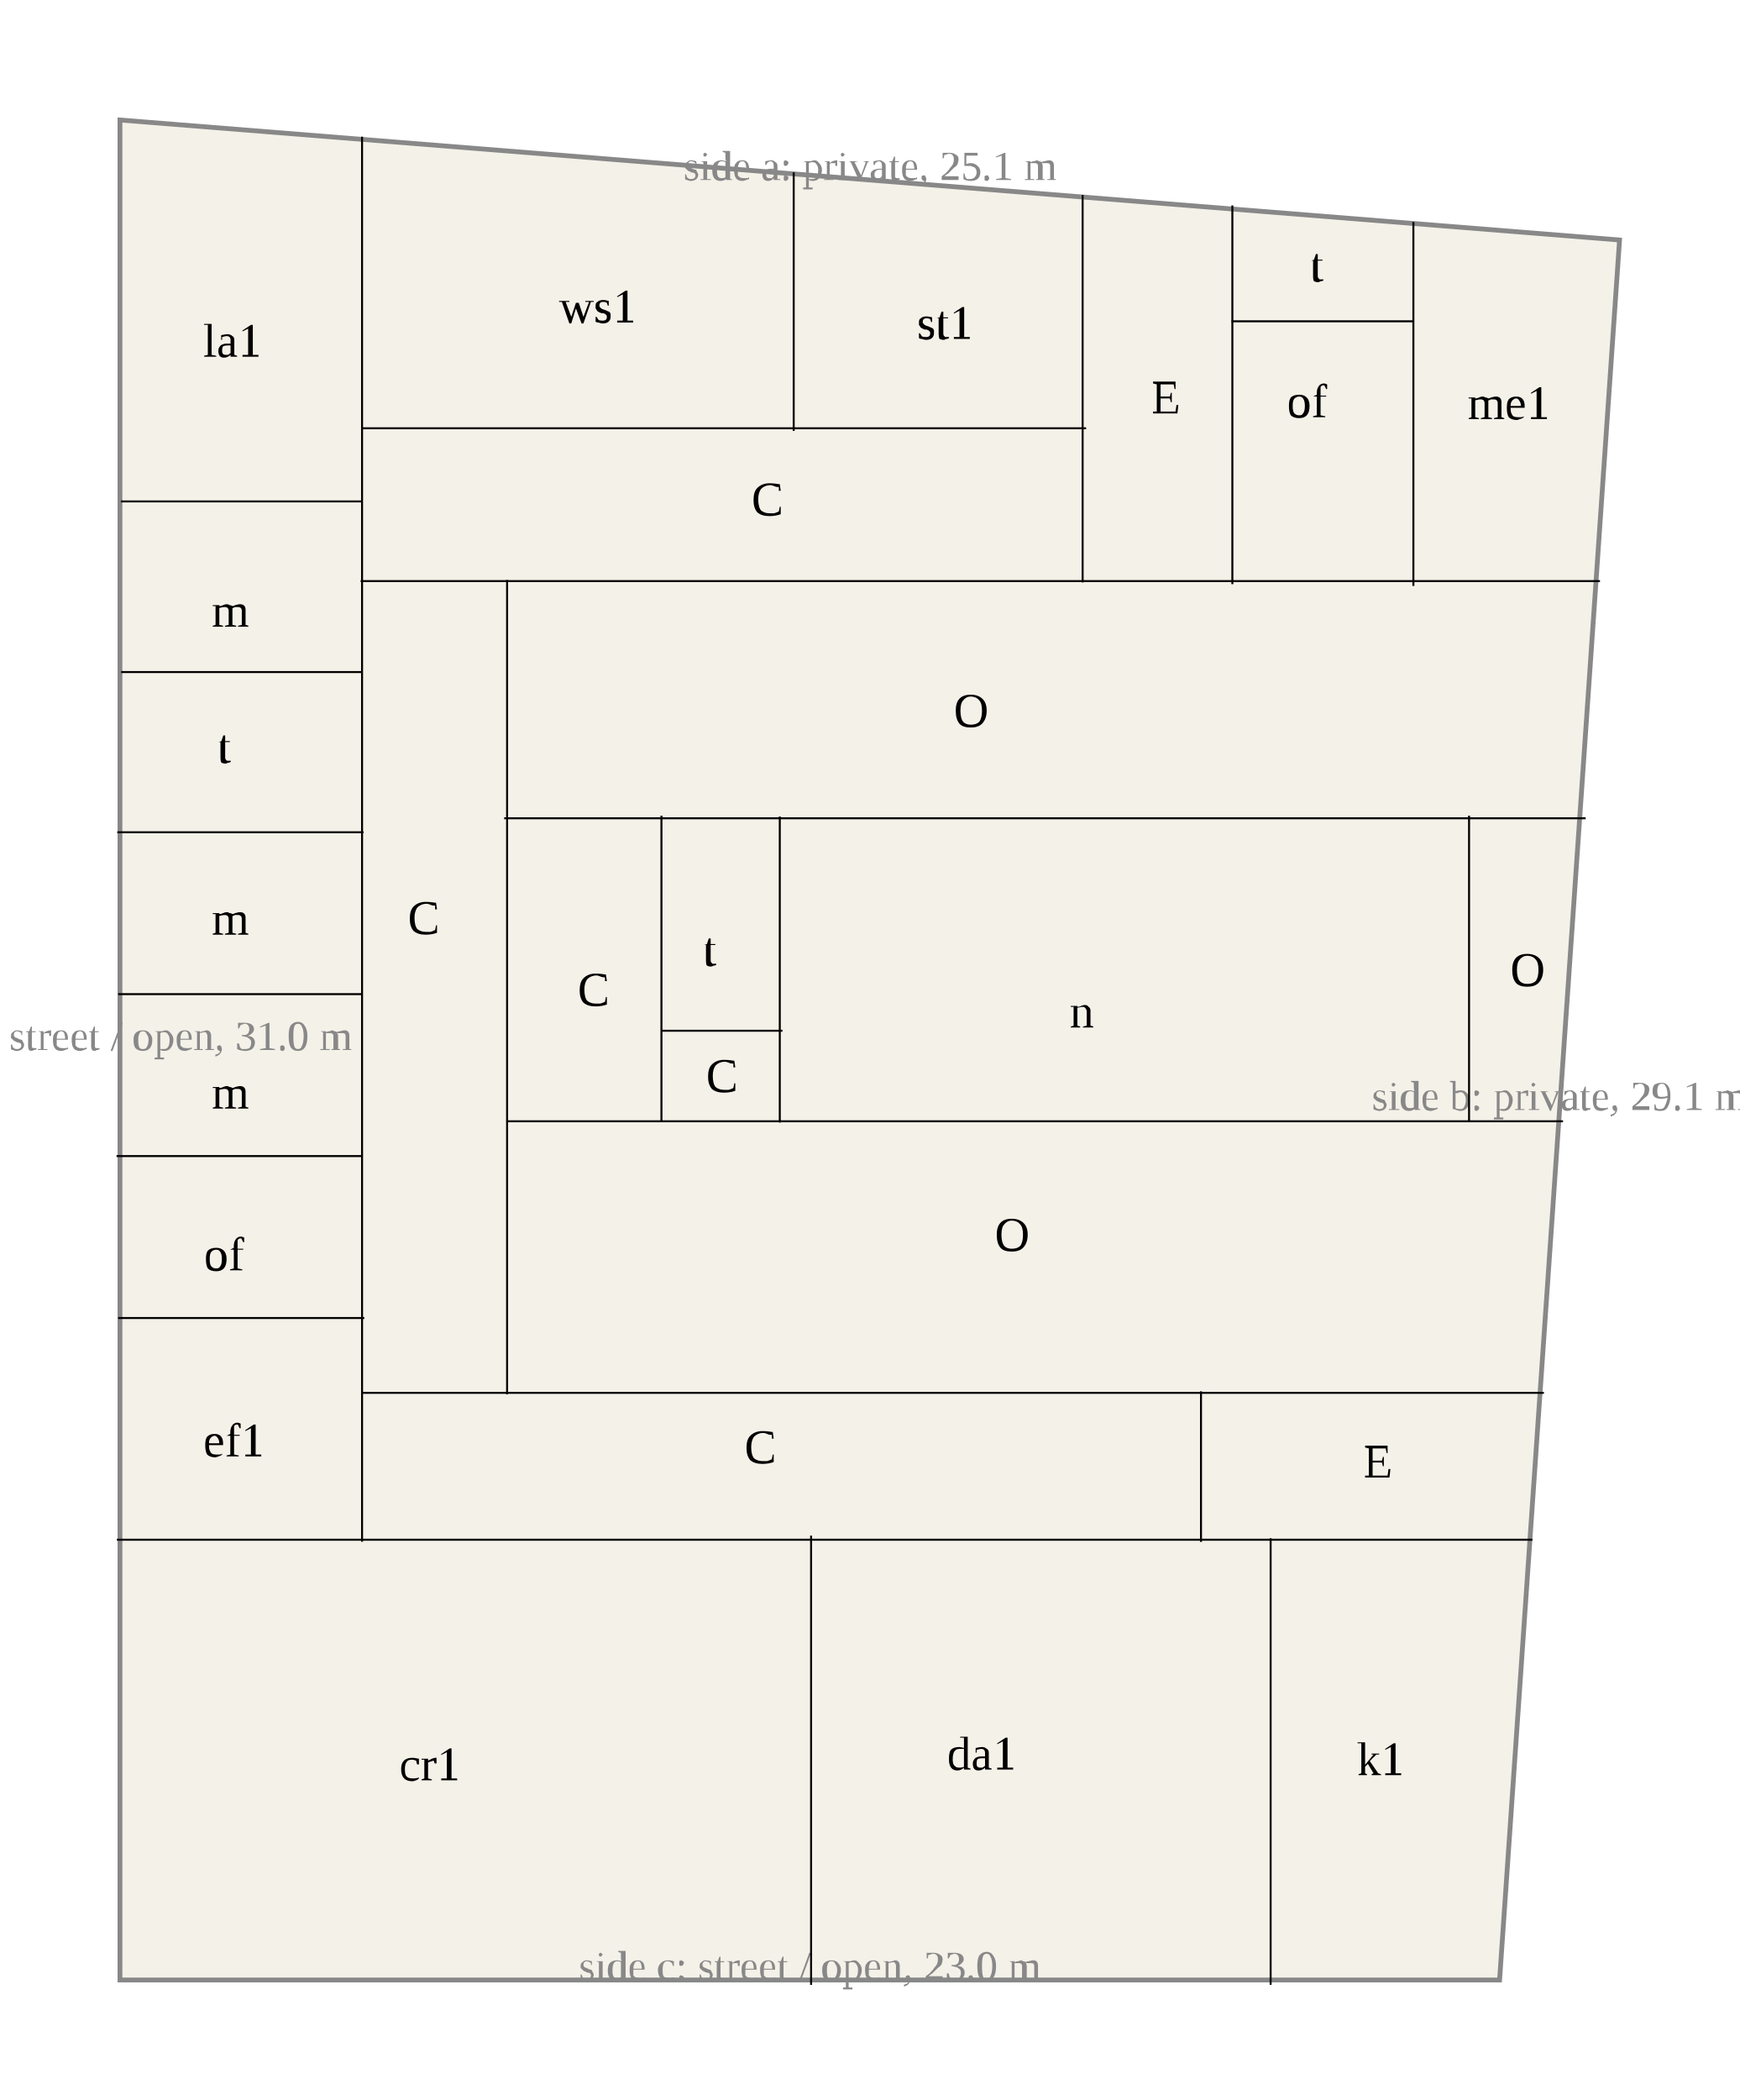
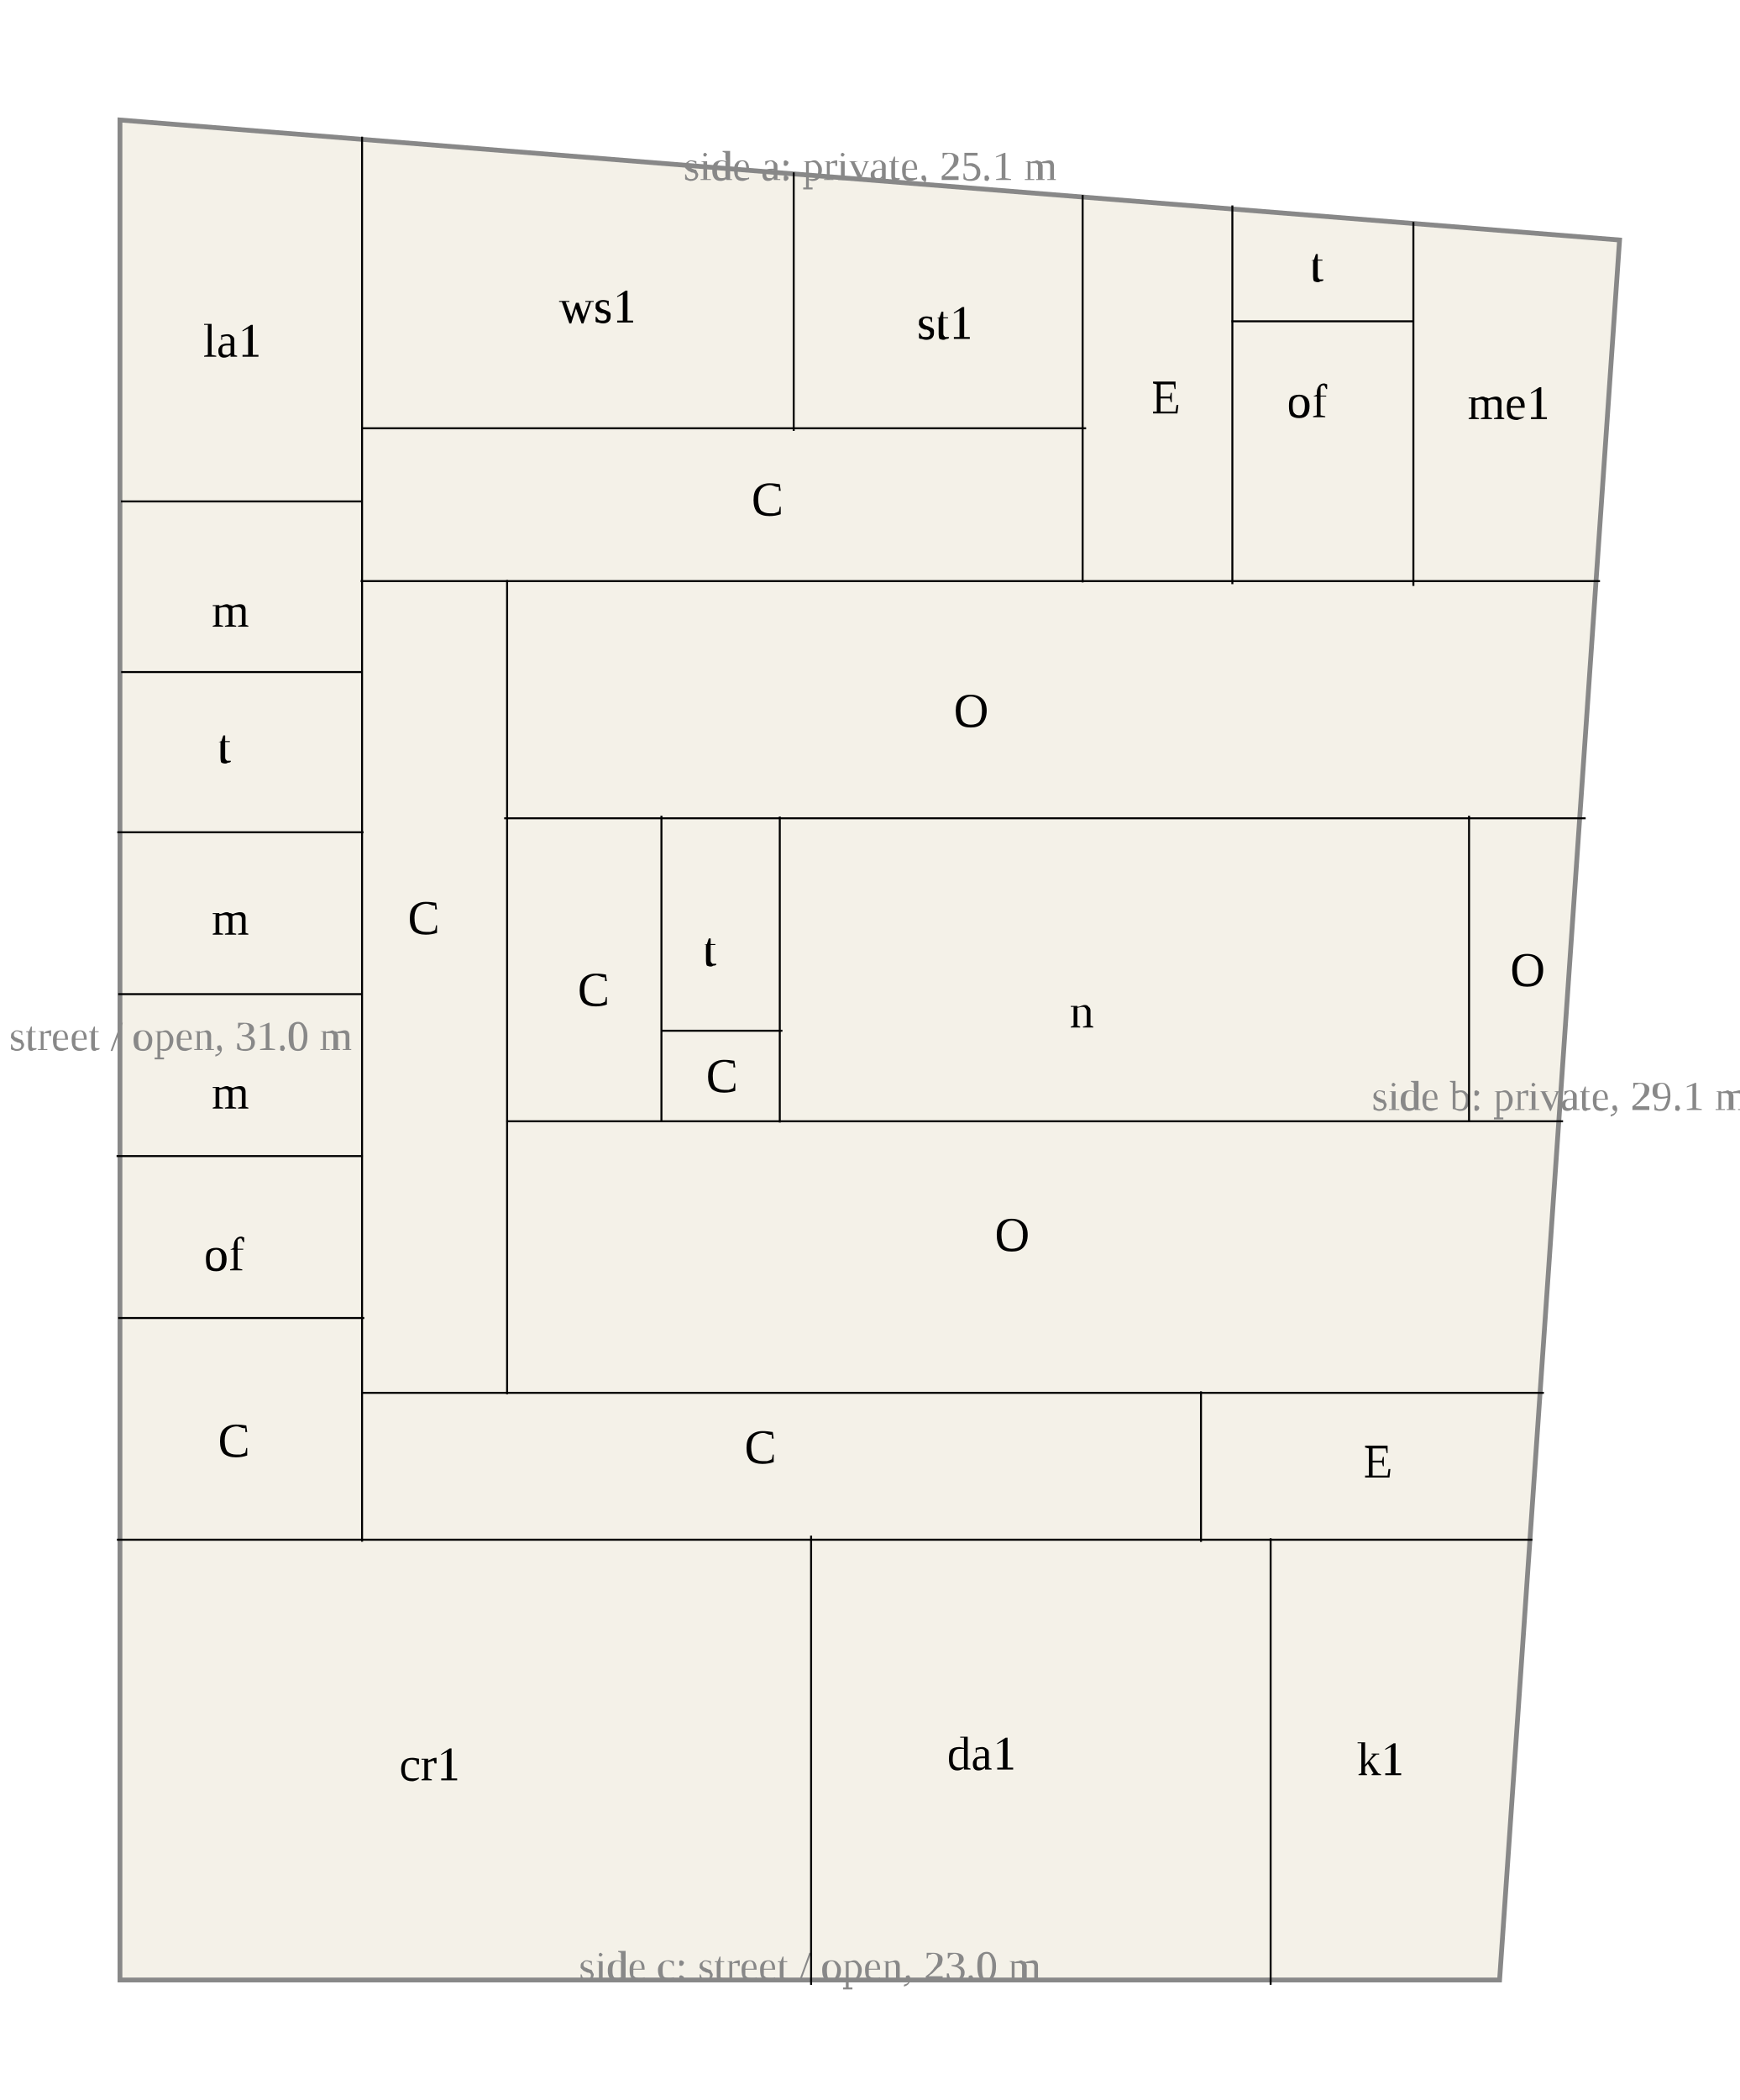
<svg xmlns="http://www.w3.org/2000/svg" width="870" height="1050" viewBox="-2.00 -2.00 29.00 35.00" version="1.1" id="svg20" xml:space="preserve">
  <defs id="defs20">
    <marker id="DistanceX" orient="auto" refX="0.0" refY="0.0" style="overflow:visible">
      <path d="M 3,-3 L -3,3 M 0,-5 L  0,5" style="stroke:#000000; stroke-width:0.5" id="path1" />
    </marker>
    <pattern id="Hatch" patternUnits="userSpaceOnUse" width="8" height="8" x="0" y="0">
      <path d="M8 4 l-4,4" stroke="#000000" stroke-width="0.25" linecap="square" id="path2" />
      <path d="M6 2 l-4,4" stroke="#000000" stroke-width="0.25" linecap="square" id="path3" />
      <path d="M4 0 l-4,4" stroke="#000000" stroke-width="0.25" linecap="square" id="path4" />
    </pattern>
    <symbol id="*Model_Space" />
    <symbol id="*Paper_Space" />
  </defs>
  <g id="g4">
    <polygon points="0.000,0.000 25.000,2.000 23.000,31.000 0.000,31.000" fill="#f4f1e8" stroke="#888" stroke-width="0.08" id="polygon1" />
    <text x="12.50" y="1.00" font-size="0.7" fill="#888" text-anchor="middle" id="text1">side a: private, 25.1 m</text>
    <text x="24.00" y="16.50" font-size="0.7" fill="#888" text-anchor="middle" id="text2">side b: private, 29.1 m</text>
    <text x="11.50" y="31.00" font-size="0.7" fill="#888" text-anchor="middle" id="text3">side c: street / open, 23.0 m</text>
    <text x="0.00" y="15.50" font-size="0.7" fill="#888" text-anchor="middle" id="text4">side d: street / open, 31.0 m</text>
  </g>
  <g id="g11" style="display:inline">
    <text x="14.876" y="18.846" font-size="0.8px" text-anchor="middle" id="text7">O</text>
    <text x="10.797" y="6.584" font-size="0.8px" text-anchor="middle" id="text8">C</text>
    <text x="10.681" y="22.384" font-size="0.8px" text-anchor="middle" id="text9">C</text>
    <text x="20.969" y="22.626" font-size="0.8px" text-anchor="middle" id="text10">E</text>
    <text x="14.189" y="10.112" font-size="0.8px" text-anchor="middle" id="text11">O</text>
    <path style="fill:none;stroke:#000000;stroke-width:0.033px;stroke-linecap:butt;stroke-linejoin:miter;stroke-opacity:1" d="m 23.547,23.662 c -7.866,0 -15.732,0 -23.598,0" id="path31" />
    <path style="fill:none;stroke:#000000;stroke-width:0.033px;stroke-linecap:butt;stroke-linejoin:miter;stroke-opacity:1" d="M 4.036,0.278 V 23.695" id="path32" />
    <path style="fill:none;stroke:#000000;stroke-width:0.033px;stroke-linecap:butt;stroke-linejoin:miter;stroke-opacity:1" d="M 23.739,21.214 H 4.036" id="path33" />
    <path style="fill:none;stroke:#000000;stroke-width:0.033px;stroke-linecap:butt;stroke-linejoin:miter;stroke-opacity:1" d="M 24.674,7.685 H 4.012" id="path34" />
    <path style="fill:none;stroke:#000000;stroke-width:0.033px;stroke-linecap:butt;stroke-linejoin:miter;stroke-opacity:1" d="M 6.454,7.667 V 21.238" id="path35" />
    <path style="fill:none;stroke:#000000;stroke-width:0.033px;stroke-linecap:butt;stroke-linejoin:miter;stroke-opacity:1" d="M 24.435,11.638 H 6.405" id="path36" />
    <path style="fill:none;stroke:#000000;stroke-width:0.033px;stroke-linecap:butt;stroke-linejoin:miter;stroke-opacity:1" d="M 24.058,16.688 H 6.441" id="path37" />
    <path style="fill:none;stroke:#000000;stroke-width:0.033px;stroke-linecap:butt;stroke-linejoin:miter;stroke-opacity:1" d="M 4.073,19.967 H -0.03" id="path38" />
    <path style="fill:none;stroke:#000000;stroke-width:0.033px;stroke-linecap:butt;stroke-linejoin:miter;stroke-opacity:1" d="M 4.049,17.268 H -0.057" id="path39" />
    <path style="fill:none;stroke:#000000;stroke-width:0.033px;stroke-linecap:butt;stroke-linejoin:miter;stroke-opacity:1" d="M 4.045,14.569 H -0.03" id="path40" />
    <path style="fill:none;stroke:#000000;stroke-width:0.033px;stroke-linecap:butt;stroke-linejoin:miter;stroke-opacity:1" d="M 4.06,11.871 H -0.045" id="path41" />
    <path style="fill:none;stroke:#000000;stroke-width:0.033px;stroke-linecap:butt;stroke-linejoin:miter;stroke-opacity:1" d="M 4.04,9.201 H 0.02" id="path42" />
    <path style="fill:none;stroke:#000000;stroke-width:0.033px;stroke-linecap:butt;stroke-linejoin:miter;stroke-opacity:1" d="M 4.041,6.357 H 0.016" id="path43" />
    <path style="fill:none;stroke:#000000;stroke-width:0.033px;stroke-linecap:butt;stroke-linejoin:miter;stroke-opacity:1" d="M 11.522,23.594 V 31.081" id="path44" />
    <path style="fill:none;stroke:#000000;stroke-width:0.033px;stroke-linecap:butt;stroke-linejoin:miter;stroke-opacity:1" d="m 19.183,23.638 v 7.442" id="path45" />
    <path style="fill:none;stroke:#000000;stroke-width:0.033px;stroke-linecap:butt;stroke-linejoin:miter;stroke-opacity:1" d="m 18.022,21.189 v 2.509" id="path46" />
    <path style="fill:none;stroke:#000000;stroke-width:0.033px;stroke-linecap:butt;stroke-linejoin:miter;stroke-opacity:1" d="m 9.027,11.595 v 5.107" id="path47" />
    <path style="fill:none;stroke:#000000;stroke-width:0.033px;stroke-linecap:butt;stroke-linejoin:miter;stroke-opacity:1" d="m 11,11.609 v 5.1" id="path48" />
    <path style="fill:none;stroke:#000000;stroke-width:0.033px;stroke-linecap:butt;stroke-linejoin:miter;stroke-opacity:1" d="m 22.491,11.595 v 5.107" id="path49" />
    <path style="fill:none;stroke:#000000;stroke-width:0.033px;stroke-linecap:butt;stroke-linejoin:miter;stroke-opacity:1" d="M 11.044,15.179 H 9.027" id="path50" />
    <path style="fill:none;stroke:#000000;stroke-width:0.033px;stroke-linecap:butt;stroke-linejoin:miter;stroke-opacity:1" d="M 16.049,1.25 V 7.707" id="path51" />
    <path style="fill:none;stroke:#000000;stroke-width:0.033px;stroke-linecap:butt;stroke-linejoin:miter;stroke-opacity:1" d="M 18.545,1.424 V 7.736" id="path52" />
    <path style="fill:none;stroke:#000000;stroke-width:0.033px;stroke-linecap:butt;stroke-linejoin:miter;stroke-opacity:1" d="M 21.563,1.7 V 7.765" id="path53" />
    <path style="fill:none;stroke:#000000;stroke-width:0.033px;stroke-linecap:butt;stroke-linejoin:miter;stroke-opacity:1" d="M 11.232,0.873 V 5.182" id="path54" />
    <path style="fill:none;stroke:#000000;stroke-width:0.033px;stroke-linecap:butt;stroke-linejoin:miter;stroke-opacity:1" d="M 16.107,5.138 H 4.036" id="path55" />
    <text x="23.47" y="14.427" font-size="0.8px" text-anchor="middle" id="text11-3">O</text>
    <text x="7.901" y="14.759" font-size="0.8px" text-anchor="middle" id="text9-7">C</text>
    <text x="9.834" y="14.092" font-size="0.8px" text-anchor="middle" id="text9-7-3">t</text>
    <text x="5.068" y="13.559" font-size="0.8px" text-anchor="middle" id="text9-6">C</text>
    <text x="17.434" y="4.892" font-size="0.8px" text-anchor="middle" id="text9-8">E</text>
    <path style="fill:none;stroke:#000000;stroke-width:0.033px;stroke-linecap:butt;stroke-linejoin:miter;stroke-opacity:1" d="M 21.576,3.355 H 18.531" id="path56" />
    <text x="10.039" y="16.192" font-size="0.8px" text-anchor="middle" id="text9-7-1">C</text>
    <text x="21.019" y="27.586" font-size="0.8px" text-anchor="middle" id="text10-2">k1</text>
    <text x="14.368" y="27.492" font-size="0.8px" text-anchor="middle" id="text10-1">da1</text>
    <text x="5.168" y="27.674" font-size="0.8px" text-anchor="middle" id="text10-1-6">cr1</text>
-     <text x="1.902" y="22.274" font-size="0.8px" text-anchor="middle" id="text10-1-9">ef1</text>
+     <text x="1.902" y="22.274" font-size="0.8px" text-anchor="middle" id="text10-1-9">C</text>
    <text x="1.735" y="19.174" font-size="0.8px" text-anchor="middle" id="text10-1-3">of</text>
    <text x="1.842" y="16.478" font-size="0.8px" text-anchor="middle" id="text10-1-3-5">m</text>
    <text x="1.842" y="13.578" font-size="0.8px" text-anchor="middle" id="text10-1-3-1">m</text>
    <text x="1.742" y="10.712" font-size="0.8px" text-anchor="middle" id="text10-1-3-6">t</text>
    <text x="1.842" y="8.445" font-size="0.8px" text-anchor="middle" id="text10-1-3-4">m</text>
    <text x="1.875" y="3.945" font-size="0.8px" text-anchor="middle" id="text10-1-3-48">la1</text>
    <text x="7.965" y="3.374" font-size="0.8px" text-anchor="middle" id="text10-1-3-48-5">ws1</text>
    <text x="13.756" y="3.65" font-size="0.8px" text-anchor="middle" id="text10-1-3-48-5-3">st1</text>
    <text x="19.79" y="4.95" font-size="0.8px" text-anchor="middle" id="text10-1-3-48-5-8">of</text>
    <text x="19.956" y="2.684" font-size="0.8px" text-anchor="middle" id="text10-1-3-48-5-7">t</text>
    <text x="23.156" y="4.984" font-size="0.8px" text-anchor="middle" id="text10-1-3-48-5-4">me1</text>
    <text x="16.037" y="15.127" font-size="0.8px" text-anchor="middle" id="text11-7" style="display:inline">n</text>
  </g>
  <g style="display:none" id="g20">
    <text x="14.876" y="18.846" font-size="0.8px" text-anchor="middle" id="text56">O</text>
    <text x="10.797" y="6.584" font-size="0.8px" text-anchor="middle" id="text57">C</text>
    <text x="10.681" y="22.384" font-size="0.8px" text-anchor="middle" id="text58">C</text>
    <text x="20.969" y="22.626" font-size="0.8px" text-anchor="middle" id="text59">E</text>
    <text x="14.189" y="10.112" font-size="0.8px" text-anchor="middle" id="text60">O</text>
    <path style="fill:none;stroke:#000000;stroke-width:0.033px;stroke-linecap:butt;stroke-linejoin:miter;stroke-opacity:1" d="m 23.547,23.662 c -7.866,0 -15.732,0 -23.598,0" id="path60" />
    <path style="fill:none;stroke:#000000;stroke-width:0.033px;stroke-linecap:butt;stroke-linejoin:miter;stroke-opacity:1" d="M 4.036,0.278 V 23.695" id="path61" />
    <path style="fill:none;stroke:#000000;stroke-width:0.033px;stroke-linecap:butt;stroke-linejoin:miter;stroke-opacity:1" d="M 23.739,21.214 H 4.036" id="path62" />
    <path style="fill:none;stroke:#000000;stroke-width:0.033px;stroke-linecap:butt;stroke-linejoin:miter;stroke-opacity:1" d="M 24.674,7.685 H 4.012" id="path63" />
    <path style="fill:none;stroke:#000000;stroke-width:0.033px;stroke-linecap:butt;stroke-linejoin:miter;stroke-opacity:1" d="M 6.454,7.667 V 21.238" id="path64" />
    <path style="fill:none;stroke:#000000;stroke-width:0.033px;stroke-linecap:butt;stroke-linejoin:miter;stroke-opacity:1" d="M 24.435,11.638 H 6.405" id="path65" />
    <path style="fill:none;stroke:#000000;stroke-width:0.033px;stroke-linecap:butt;stroke-linejoin:miter;stroke-opacity:1" d="M 24.058,16.688 H 6.441" id="path66" />
    <path style="fill:none;stroke:#000000;stroke-width:0.033px;stroke-linecap:butt;stroke-linejoin:miter;stroke-opacity:1" d="M 4.073,19.967 H -0.03" id="path67" />
    <path style="fill:none;stroke:#000000;stroke-width:0.033px;stroke-linecap:butt;stroke-linejoin:miter;stroke-opacity:1" d="M 4.049,17.268 H -0.057" id="path68" />
    <path style="fill:none;stroke:#000000;stroke-width:0.033px;stroke-linecap:butt;stroke-linejoin:miter;stroke-opacity:1" d="M 4.045,14.569 H -0.03" id="path69" />
    <path style="fill:none;stroke:#000000;stroke-width:0.033px;stroke-linecap:butt;stroke-linejoin:miter;stroke-opacity:1" d="M 4.06,11.871 H -0.045" id="path70" />
    <path style="fill:none;stroke:#000000;stroke-width:0.033px;stroke-linecap:butt;stroke-linejoin:miter;stroke-opacity:1" d="M 4.04,9.201 H 0.02" id="path71" />
    <path style="fill:none;stroke:#000000;stroke-width:0.033px;stroke-linecap:butt;stroke-linejoin:miter;stroke-opacity:1" d="M 4.041,6.357 H 0.016" id="path72" />
    <path style="fill:none;stroke:#000000;stroke-width:0.033px;stroke-linecap:butt;stroke-linejoin:miter;stroke-opacity:1" d="M 11.522,23.594 V 31.081" id="path73" />
    <path style="fill:none;stroke:#000000;stroke-width:0.033px;stroke-linecap:butt;stroke-linejoin:miter;stroke-opacity:1" d="m 18.022,21.189 v 2.509" id="path75" />
    <path style="fill:none;stroke:#000000;stroke-width:0.033px;stroke-linecap:butt;stroke-linejoin:miter;stroke-opacity:1" d="m 9.027,11.595 v 5.107" id="path76" />
    <path style="fill:none;stroke:#000000;stroke-width:0.033px;stroke-linecap:butt;stroke-linejoin:miter;stroke-opacity:1" d="m 11,11.609 v 5.1" id="path77" />
    <path style="fill:none;stroke:#000000;stroke-width:0.033px;stroke-linecap:butt;stroke-linejoin:miter;stroke-opacity:1" d="m 22.491,11.595 v 5.107" id="path78" />
    <path style="fill:none;stroke:#000000;stroke-width:0.033px;stroke-linecap:butt;stroke-linejoin:miter;stroke-opacity:1" d="M 11.044,15.179 H 9.027" id="path79" />
    <path style="fill:none;stroke:#000000;stroke-width:0.033px;stroke-linecap:butt;stroke-linejoin:miter;stroke-opacity:1" d="M 16.049,1.25 V 7.707" id="path80" />
    <path style="fill:none;stroke:#000000;stroke-width:0.033px;stroke-linecap:butt;stroke-linejoin:miter;stroke-opacity:1" d="M 18.545,1.424 V 7.736" id="path81" />
    <path style="fill:none;stroke:#000000;stroke-width:0.033px;stroke-linecap:butt;stroke-linejoin:miter;stroke-opacity:1" d="M 21.563,1.7 V 7.765" id="path82" />
    <path style="fill:none;stroke:#000000;stroke-width:0.033px;stroke-linecap:butt;stroke-linejoin:miter;stroke-opacity:1" d="M 11.232,0.873 V 5.182" id="path83" />
    <path style="fill:none;stroke:#000000;stroke-width:0.033px;stroke-linecap:butt;stroke-linejoin:miter;stroke-opacity:1" d="M 16.107,5.138 H 4.036" id="path84" />
    <text x="23.47" y="14.427" font-size="0.8px" text-anchor="middle" id="text84">O</text>
    <text x="7.901" y="14.759" font-size="0.8px" text-anchor="middle" id="text85">C</text>
    <text x="9.834" y="14.092" font-size="0.8px" text-anchor="middle" id="text86">t</text>
    <text x="5.068" y="13.559" font-size="0.8px" text-anchor="middle" id="text87">C</text>
    <text x="17.434" y="4.892" font-size="0.8px" text-anchor="middle" id="text88">E</text>
    <text x="10.039" y="16.192" font-size="0.8px" text-anchor="middle" id="text89">C</text>
    <text x="14.368" y="27.492" font-size="0.8px" text-anchor="middle" id="text91">n</text>
    <text x="5.168" y="27.674" font-size="0.8px" text-anchor="middle" id="text92">n</text>
    <text x="1.902" y="22.274" font-size="0.8px" text-anchor="middle" id="text93">r</text>
    <text x="1.735" y="19.174" font-size="0.8px" text-anchor="middle" id="text94">r</text>
    <text x="1.842" y="16.478" font-size="0.8px" text-anchor="middle" id="text95">r</text>
    <text x="1.842" y="13.578" font-size="0.8px" text-anchor="middle" id="text96">t</text>
    <text x="1.742" y="10.712" font-size="0.8px" text-anchor="middle" id="text97">t</text>
    <text x="1.842" y="8.445" font-size="0.8px" text-anchor="middle" id="text98">r</text>
    <text x="1.875" y="3.945" font-size="0.8px" text-anchor="middle" id="text99">li1</text>
    <text x="7.718" y="3.395" font-size="0.8px" text-anchor="middle" id="text100">r</text>
    <text x="5.426" y="3.404" font-size="0.8px" text-anchor="middle" id="text101">r</text>
    <text x="19.79" y="4.95" font-size="0.8px" text-anchor="middle" id="text102">st2</text>
    <text x="23.156" y="4.984" font-size="0.8px" text-anchor="middle" id="text104">ut1</text>
    <path style="fill:none;stroke:#000000;stroke-width:0.033px;stroke-linecap:butt;stroke-linejoin:miter;stroke-opacity:1" d="M 13.676,5.182 V 1.098" id="path104" />
    <path style="fill:none;stroke:#000000;stroke-width:0.033px;stroke-linecap:butt;stroke-linejoin:miter;stroke-opacity:1" d="M 8.895,5.12 V 0.647" id="path105" />
    <path style="fill:none;stroke:#000000;stroke-width:0.033px;stroke-linecap:butt;stroke-linejoin:miter;stroke-opacity:1" d="M 6.413,5.161 V 0.462" id="path106" />
    <text x="10.144" y="3.717" font-size="0.8px" text-anchor="middle" id="text101-8" style="display:inline">r</text>
    <text x="12.844" y="3.784" font-size="0.8px" text-anchor="middle" id="text101-1" style="display:inline">r</text>
    <text x="14.695" y="3.996" font-size="0.8px" text-anchor="middle" id="text101-0" style="display:inline">r</text>
    <text x="16.003" y="14.894" font-size="0.8px" text-anchor="middle" id="text60-2" style="display:inline">n</text>
  </g>
  <g id="layer2" style="display:none">
    <path style="display:inline;fill:none;stroke:#000000;stroke-width:0.033px" d="M 11.23,0.87 V 5.18" id="x2w0" />
    <text x="12.4" y="3.5" font-size="0.8px" text-anchor="middle" id="x2t0">O</text>
    <text x="14.876" y="18.846" font-size="0.8px" text-anchor="middle" id="text106" style="display:inline">O</text>
    <text x="20.969" y="22.626" font-size="0.8px" text-anchor="middle" id="text109" style="display:inline">E</text>
    <path style="display:inline;fill:none;stroke:#000000;stroke-width:0.033px;stroke-linecap:butt;stroke-linejoin:miter;stroke-opacity:1" d="m 23.547,23.662 c -7.866,0 -15.732,0 -23.598,0" id="path110" />
    <path style="display:inline;fill:none;stroke:#000000;stroke-width:0.033px;stroke-linecap:butt;stroke-linejoin:miter;stroke-opacity:1" d="M 4.036,0.278 V 23.695" id="path111" />
    <path style="display:inline;fill:none;stroke:#000000;stroke-width:0.033px;stroke-linecap:butt;stroke-linejoin:miter;stroke-opacity:1" d="M 23.739,21.214 H 4.036" id="path112" />
    <path style="display:inline;fill:none;stroke:#000000;stroke-width:0.033px;stroke-linecap:butt;stroke-linejoin:miter;stroke-opacity:1" d="M 24.674,7.685 H 4.012" id="path113" />
    <path style="display:inline;fill:none;stroke:#000000;stroke-width:0.033px;stroke-linecap:butt;stroke-linejoin:miter;stroke-opacity:1" d="M 11.522,23.594 V 31.081" id="path123" />
    <path style="display:inline;fill:none;stroke:#000000;stroke-width:0.033px;stroke-linecap:butt;stroke-linejoin:miter;stroke-opacity:1" d="m 18.022,21.189 v 2.509" id="path124" />
    <path style="display:inline;fill:none;stroke:#000000;stroke-width:0.033px;stroke-linecap:butt;stroke-linejoin:miter;stroke-opacity:1" d="M 16.049,1.25 V 7.707" id="path129" />
    <path style="display:inline;fill:none;stroke:#000000;stroke-width:0.033px;stroke-linecap:butt;stroke-linejoin:miter;stroke-opacity:1" d="M 18.545,1.424 V 7.736" id="path130" />
    <path style="display:inline;fill:none;stroke:#000000;stroke-width:0.033px;stroke-linecap:butt;stroke-linejoin:miter;stroke-opacity:1" d="M 16.107,5.138 H 4.036" id="path133" />
    <text x="17.434" y="4.892" font-size="0.8px" text-anchor="middle" id="text137" style="display:inline">E</text>
    <text x="14.368" y="27.492" font-size="0.8px" text-anchor="middle" id="text139" style="display:inline">n</text>
    <path style="display:inline;fill:none;stroke:#000000;stroke-width:0.033px;stroke-linecap:butt;stroke-linejoin:miter;stroke-opacity:1" d="M 13.676,5.182 V 1.098" id="path151" />
    <text x="14.695" y="3.996" font-size="0.8px" text-anchor="middle" id="text155" style="display:inline">r</text>
    <text x="11.137" y="22.994" font-size="0.8px" text-anchor="middle" id="text106-9" style="display:inline">O</text>
    <text x="5.237" y="26.927" font-size="0.8px" text-anchor="middle" id="text106-7" style="display:inline">O</text>
    <text x="2.603" y="12.994" font-size="0.8px" text-anchor="middle" id="text106-6" style="display:inline">O</text>
    <text x="9.003" y="3.46" font-size="0.8px" text-anchor="middle" id="text106-5" style="display:inline">O</text>
    <text x="21.137" y="6.16" font-size="0.8px" text-anchor="middle" id="text106-4" style="display:inline">O</text>
    <text x="10.07" y="6.827" font-size="0.8px" text-anchor="middle" id="text106-72" style="display:inline">O</text>
  </g>
</svg>
